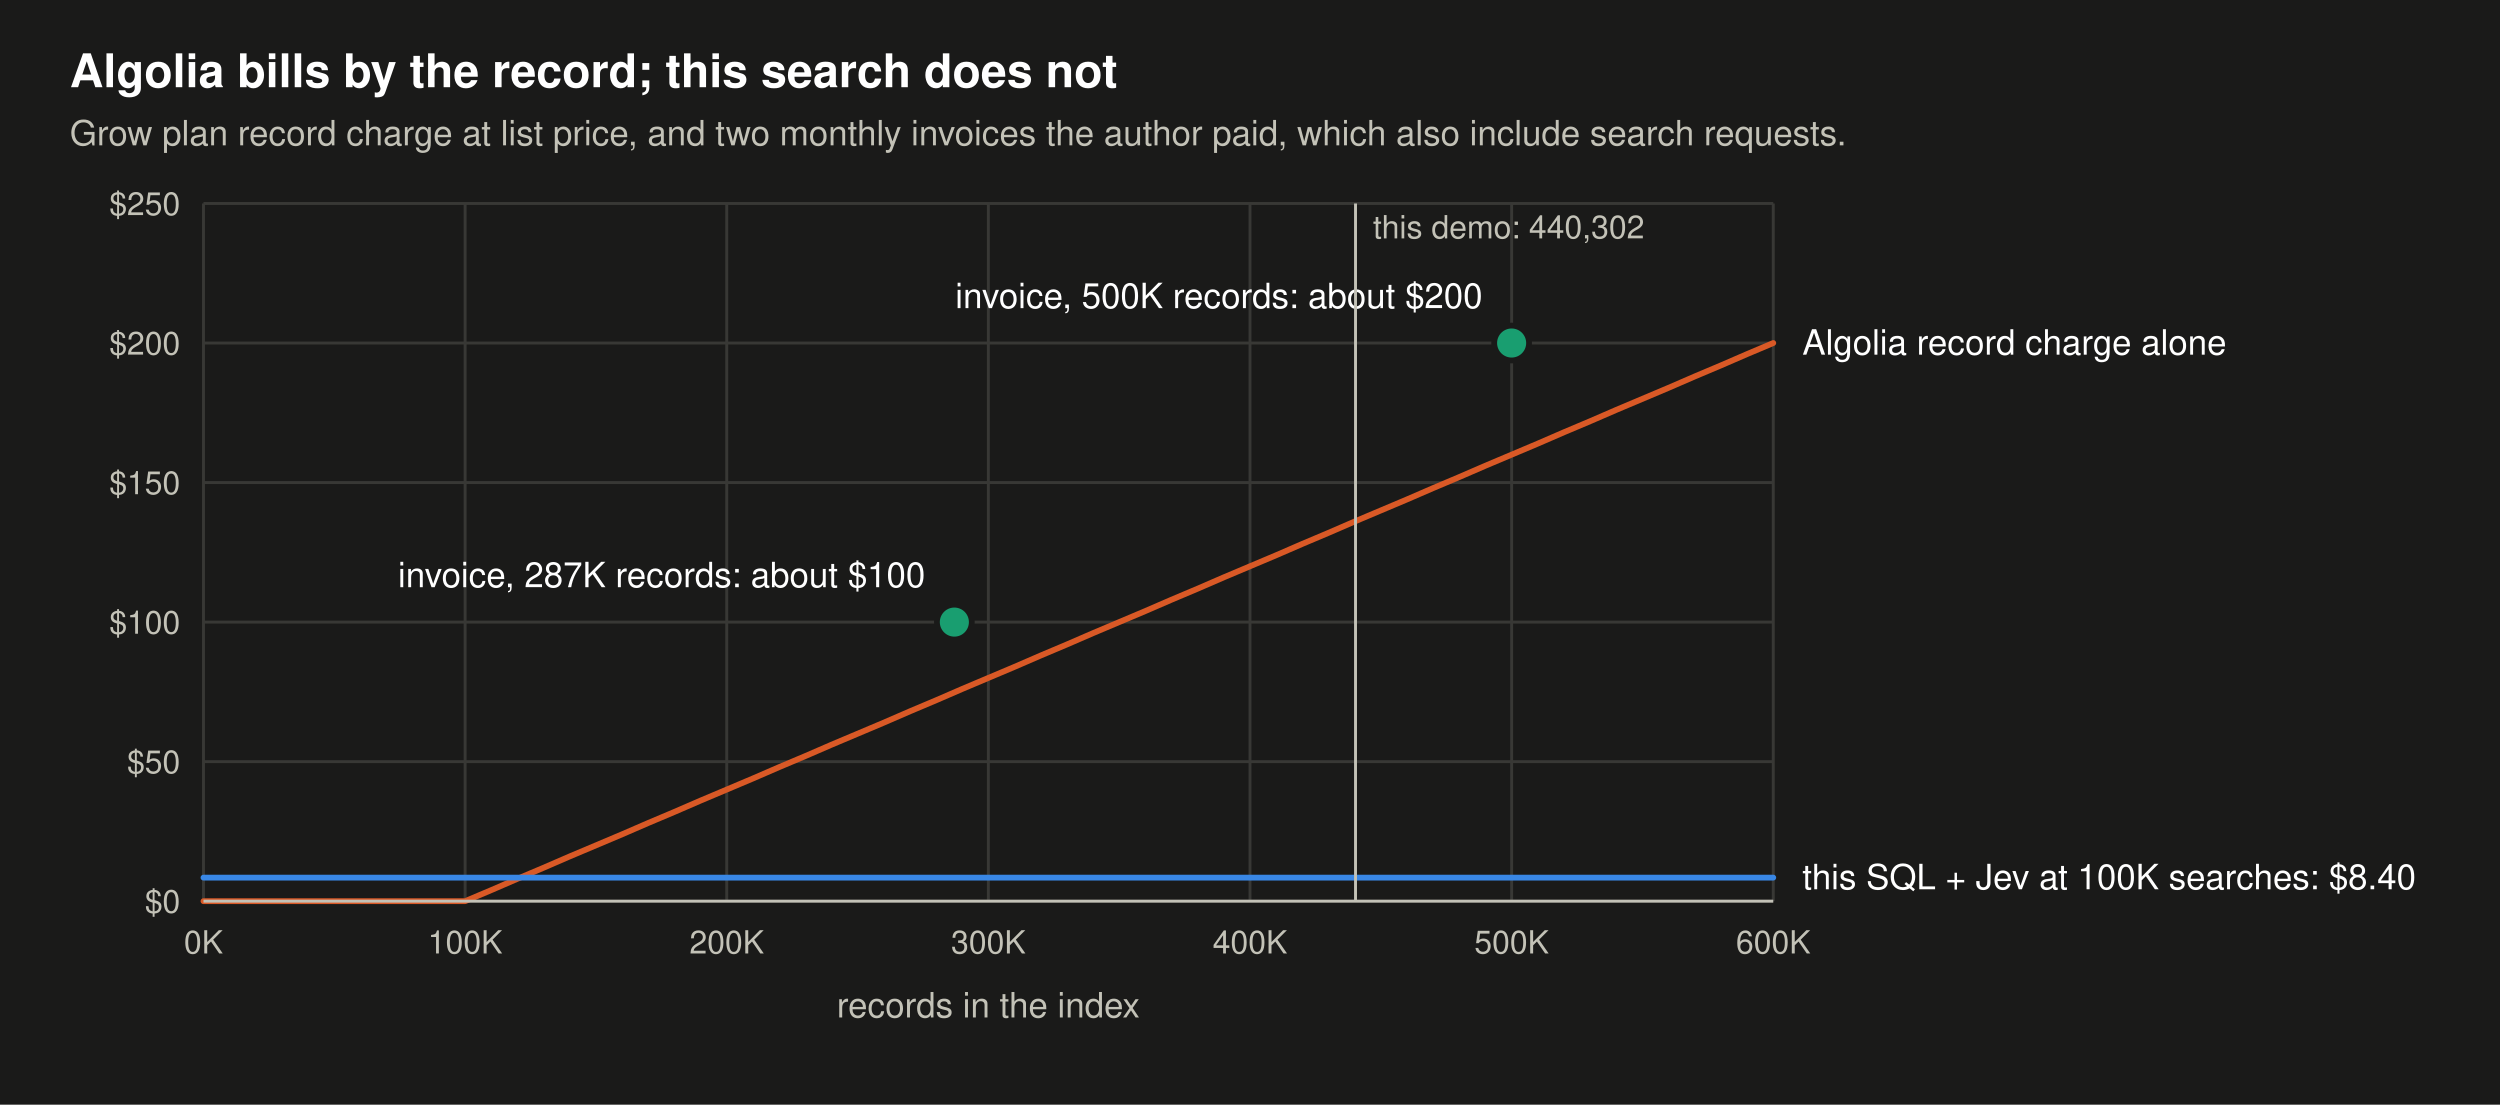
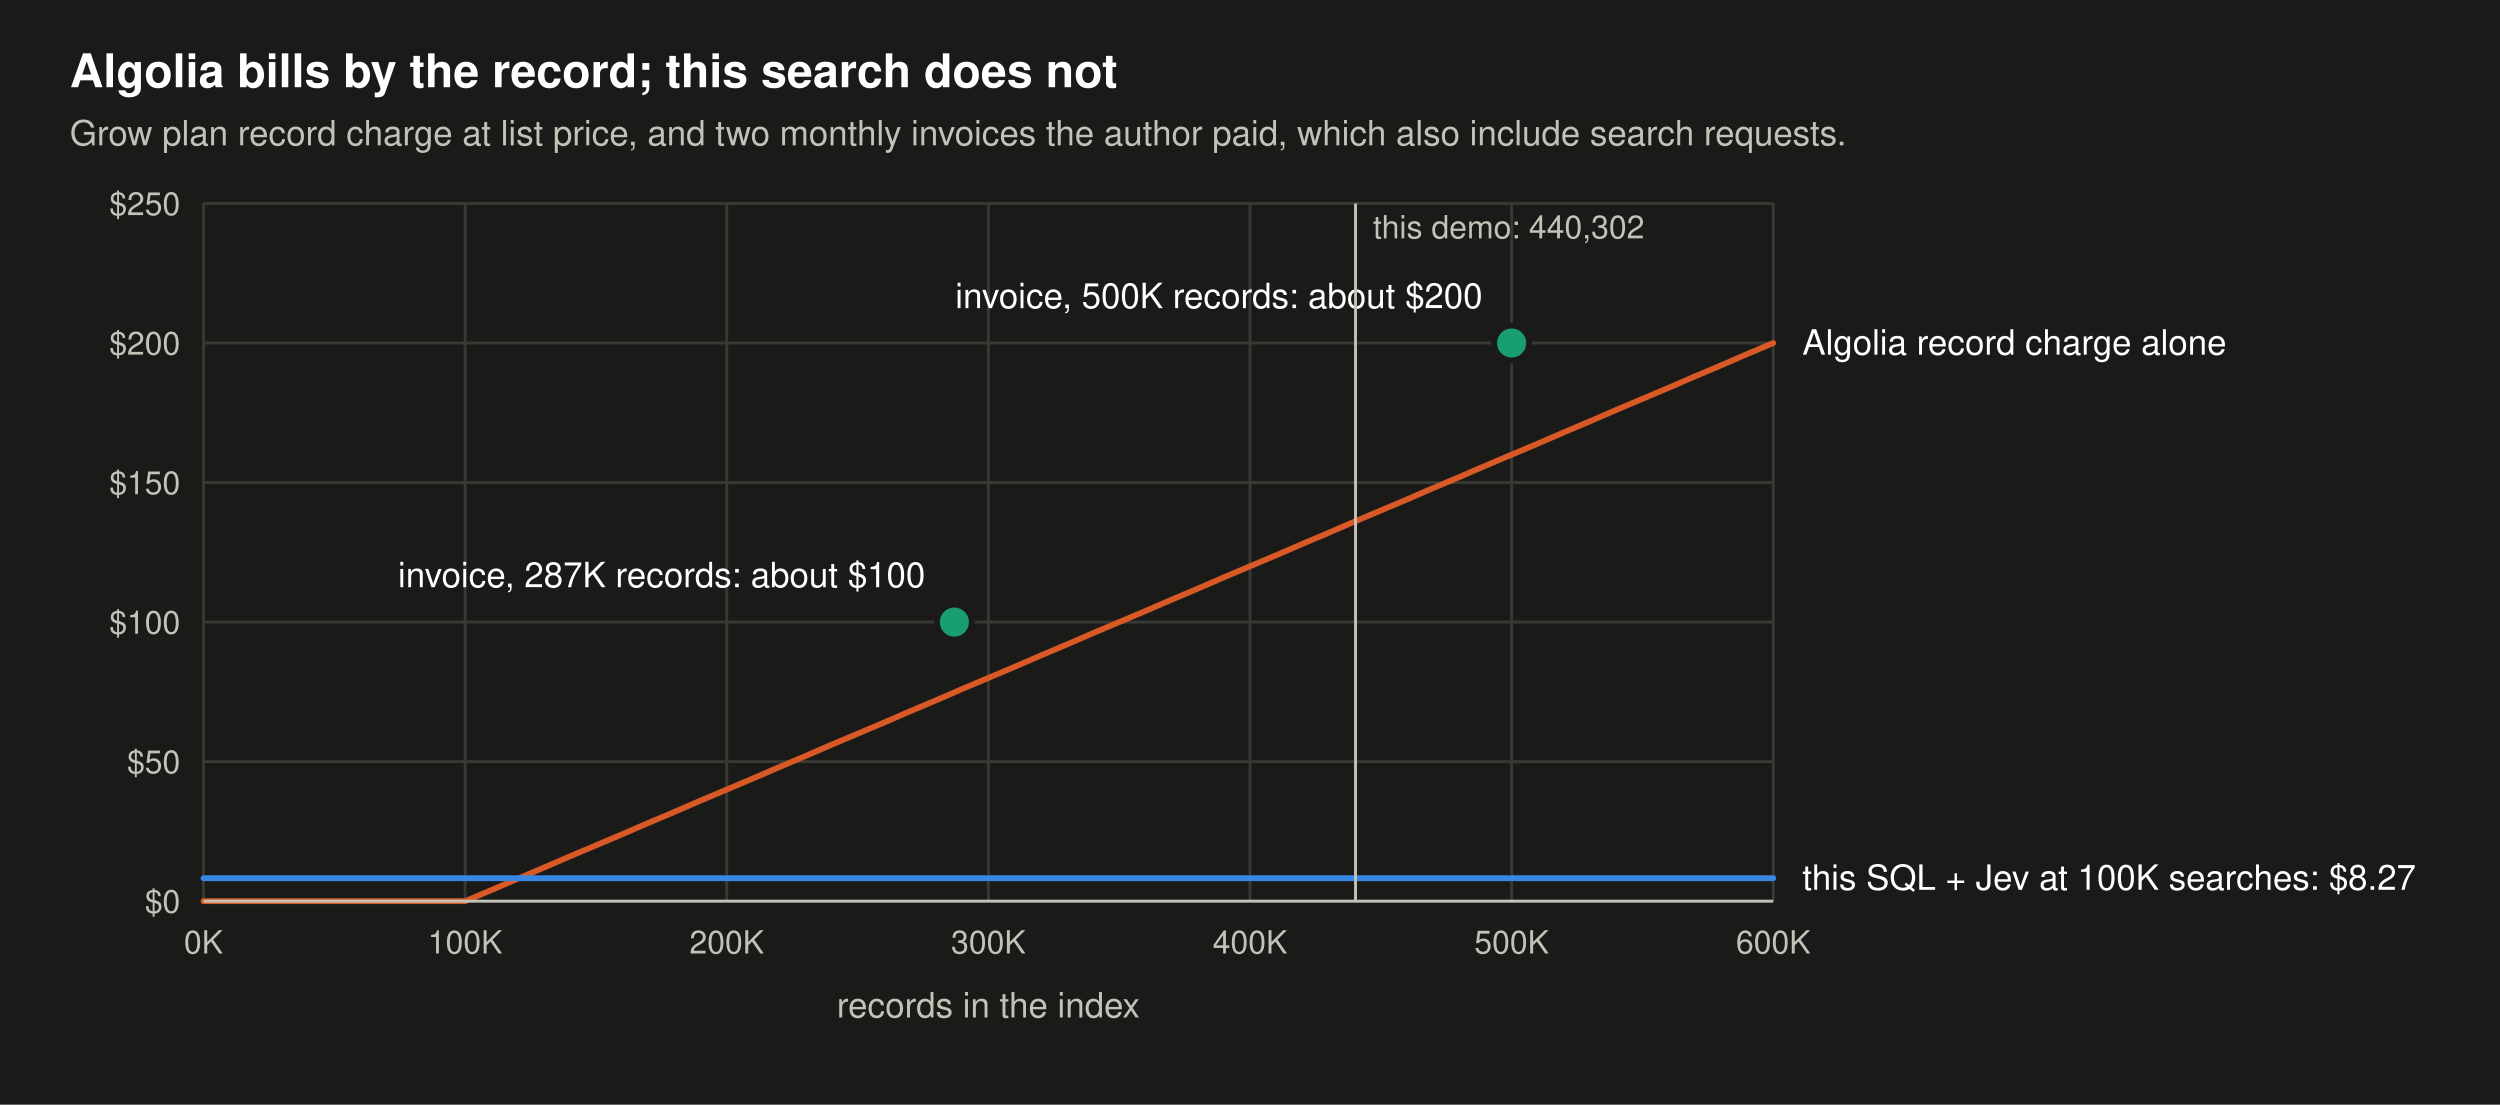
<svg xmlns="http://www.w3.org/2000/svg" width="860" height="380" viewBox="0 0 860 380" role="img" font-family="-apple-system, 'Segoe UI', Helvetica, Arial, sans-serif">
  <rect width="860" height="380" fill="#1a1a19" />
  <text x="24.0" y="30.0" font-size="16" fill="#ffffff" font-weight="600">Algolia bills by the record; this search does not</text>
  <text x="24.0" y="50.0" font-size="12" fill="#c3c2b7">Grow plan record charge at list price, and two monthly invoices the author paid, which also include search requests.</text>
  <line x1="70.0" y1="310.0" x2="610.0" y2="310.0" stroke="#383835" stroke-width="1" />
  <text x="62.0" y="314.0" font-size="11" fill="#c3c2b7" text-anchor="end">$0</text>
  <line x1="70.0" y1="262.0" x2="610.0" y2="262.0" stroke="#383835" stroke-width="1" />
  <text x="62.0" y="266.0" font-size="11" fill="#c3c2b7" text-anchor="end">$50</text>
  <line x1="70.0" y1="214.0" x2="610.0" y2="214.0" stroke="#383835" stroke-width="1" />
  <text x="62.0" y="218.0" font-size="11" fill="#c3c2b7" text-anchor="end">$100</text>
  <line x1="70.0" y1="166.0" x2="610.0" y2="166.0" stroke="#383835" stroke-width="1" />
  <text x="62.0" y="170.0" font-size="11" fill="#c3c2b7" text-anchor="end">$150</text>
  <line x1="70.0" y1="118.0" x2="610.0" y2="118.0" stroke="#383835" stroke-width="1" />
  <text x="62.0" y="122.0" font-size="11" fill="#c3c2b7" text-anchor="end">$200</text>
  <line x1="70.0" y1="70.0" x2="610.0" y2="70.0" stroke="#383835" stroke-width="1" />
  <text x="62.0" y="74.0" font-size="11" fill="#c3c2b7" text-anchor="end">$250</text>
  <line x1="70.0" y1="70.0" x2="70.0" y2="310.0" stroke="#383835" stroke-width="1" />
  <text x="70.0" y="328.0" font-size="11" fill="#c3c2b7" text-anchor="middle">0K</text>
  <line x1="160.0" y1="70.0" x2="160.0" y2="310.0" stroke="#383835" stroke-width="1" />
  <text x="160.0" y="328.0" font-size="11" fill="#c3c2b7" text-anchor="middle">100K</text>
  <line x1="250.0" y1="70.0" x2="250.0" y2="310.0" stroke="#383835" stroke-width="1" />
  <text x="250.0" y="328.0" font-size="11" fill="#c3c2b7" text-anchor="middle">200K</text>
  <line x1="340.0" y1="70.0" x2="340.0" y2="310.0" stroke="#383835" stroke-width="1" />
  <text x="340.0" y="328.0" font-size="11" fill="#c3c2b7" text-anchor="middle">300K</text>
  <line x1="430.0" y1="70.0" x2="430.0" y2="310.0" stroke="#383835" stroke-width="1" />
  <text x="430.0" y="328.0" font-size="11" fill="#c3c2b7" text-anchor="middle">400K</text>
  <line x1="520.0" y1="70.0" x2="520.0" y2="310.0" stroke="#383835" stroke-width="1" />
  <text x="520.0" y="328.0" font-size="11" fill="#c3c2b7" text-anchor="middle">500K</text>
  <line x1="610.0" y1="70.0" x2="610.0" y2="310.0" stroke="#383835" stroke-width="1" />
  <text x="610.0" y="328.0" font-size="11" fill="#c3c2b7" text-anchor="middle">600K</text>
  <text x="340.0" y="350.0" font-size="12" fill="#c3c2b7" text-anchor="middle">records in the index</text>
  <path d="M70.0,310.0L79.0,310.0L88.0,310.0L97.0,310.0L106.0,310.0L115.0,310.0L124.0,310.0L133.0,310.0L142.0,310.0L151.0,310.0L160.0,310.0L169.0,306.2L178.0,302.3L187.0,298.5L196.0,294.6L205.0,290.8L214.0,287.0L223.0,283.1L232.0,279.3L241.0,275.4L250.0,271.6L259.0,267.8L268.0,263.9L277.0,260.1L286.0,256.2L295.0,252.4L304.0,248.6L313.0,244.7L322.0,240.9L331.0,237.0L340.0,233.2L349.0,229.4L358.0,225.5L367.0,221.7L376.0,217.8L385.0,214.0L394.0,210.2L403.0,206.3L412.0,202.5L421.0,198.6L430.0,194.8L439.0,191.0L448.0,187.1L457.0,183.3L466.0,179.4L475.0,175.6L484.0,171.8L493.0,167.9L502.0,164.1L511.0,160.2L520.0,156.4L529.0,152.6L538.0,148.7L547.0,144.9L556.0,141.0L565.0,137.2L574.0,133.4L583.0,129.5L592.0,125.7L601.0,121.8L610.0,118.0" fill="none" stroke="#d95926" stroke-width="2" stroke-linejoin="round" stroke-linecap="round" />
  <text x="620.0" y="122.0" font-size="12" fill="#ffffff">Algolia record charge alone</text>
-   <path d="M70.0,301.9L610.0,301.9" fill="none" stroke="#3987e5" stroke-width="2" stroke-linejoin="round" stroke-linecap="round" />
-   <text x="620.0" y="305.9" font-size="12" fill="#ffffff">this SQL + Jev at 100K searches: $8.40</text>
+   <path d="M70.0,302.1L610.0,302.1" fill="none" stroke="#3987e5" stroke-width="2" stroke-linejoin="round" stroke-linecap="round" />
+   <text x="620.0" y="306.1" font-size="12" fill="#ffffff">this SQL + Jev at 100K searches: $8.27</text>
  <circle cx="328.3" cy="214.0" r="6" fill="#199e70" stroke="#1a1a19" stroke-width="2" />
  <text x="318.3" y="202.0" font-size="12" fill="#ffffff" text-anchor="end">invoice, 287K records: about $100</text>
  <circle cx="520.0" cy="118.0" r="6" fill="#199e70" stroke="#1a1a19" stroke-width="2" />
  <text x="510.0" y="106.0" font-size="12" fill="#ffffff" text-anchor="end">invoice, 500K records: about $200</text>
  <line x1="466.3" y1="70.0" x2="466.3" y2="310.0" stroke="#c3c2b7" stroke-width="1" />
  <text x="472.3" y="82.0" font-size="11" fill="#c3c2b7">this demo: 440,302</text>
  <line x1="70.0" y1="310.0" x2="610.0" y2="310.0" stroke="#c3c2b7" stroke-width="1" />
</svg>
